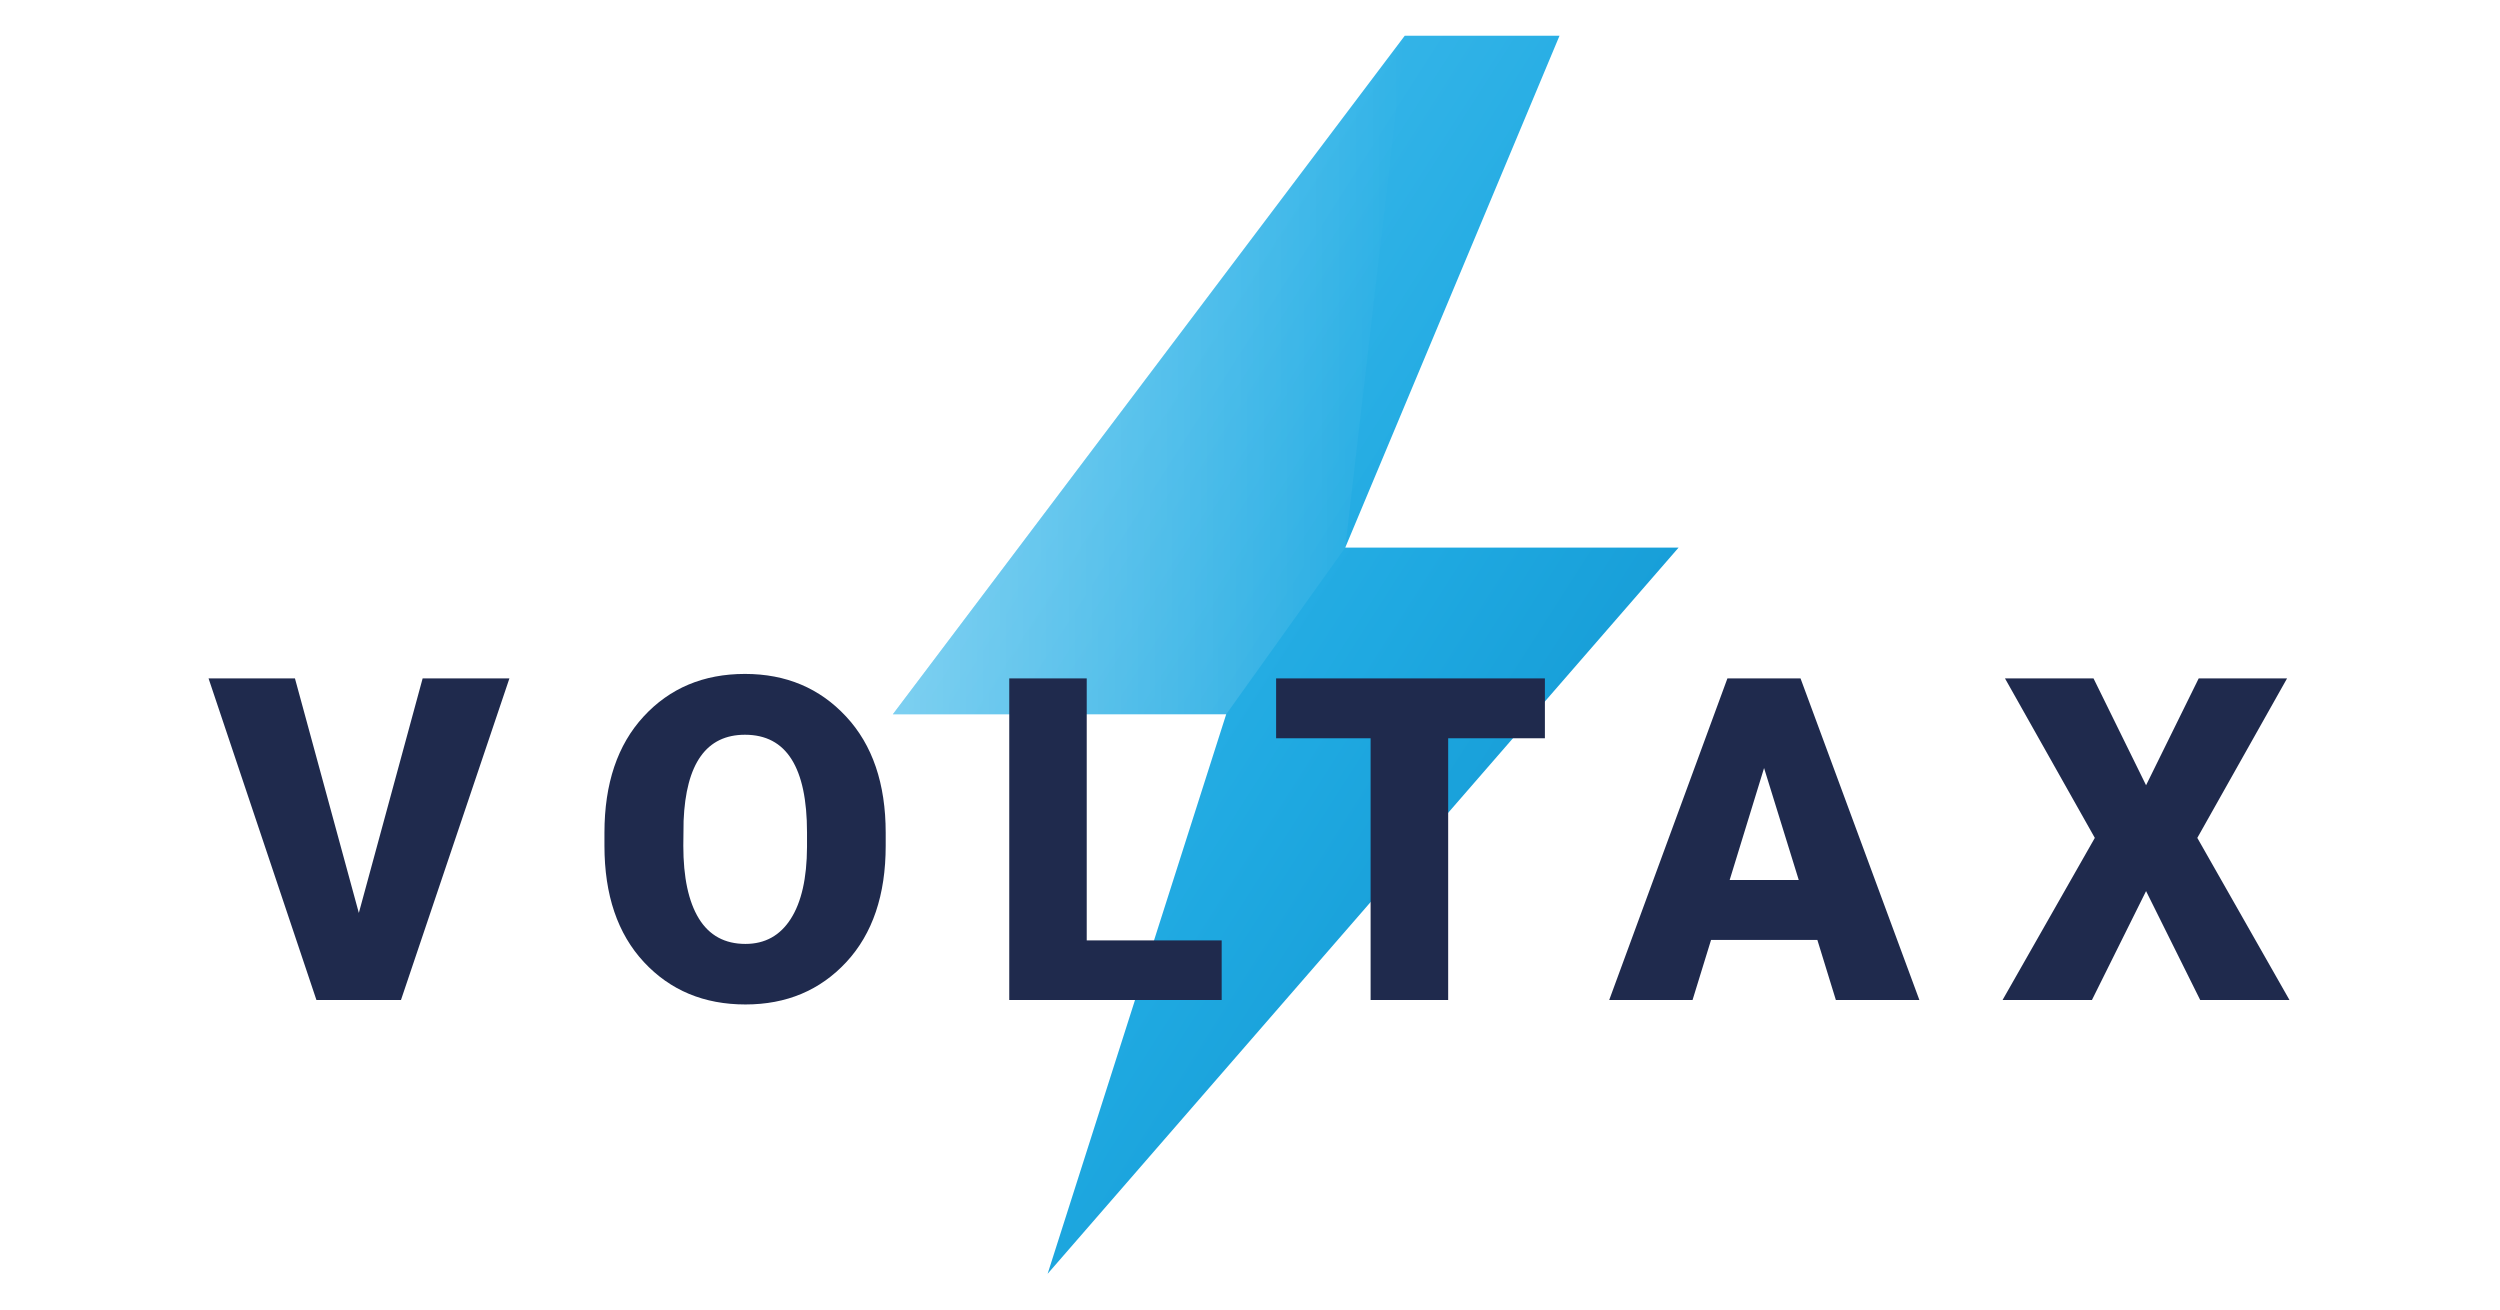
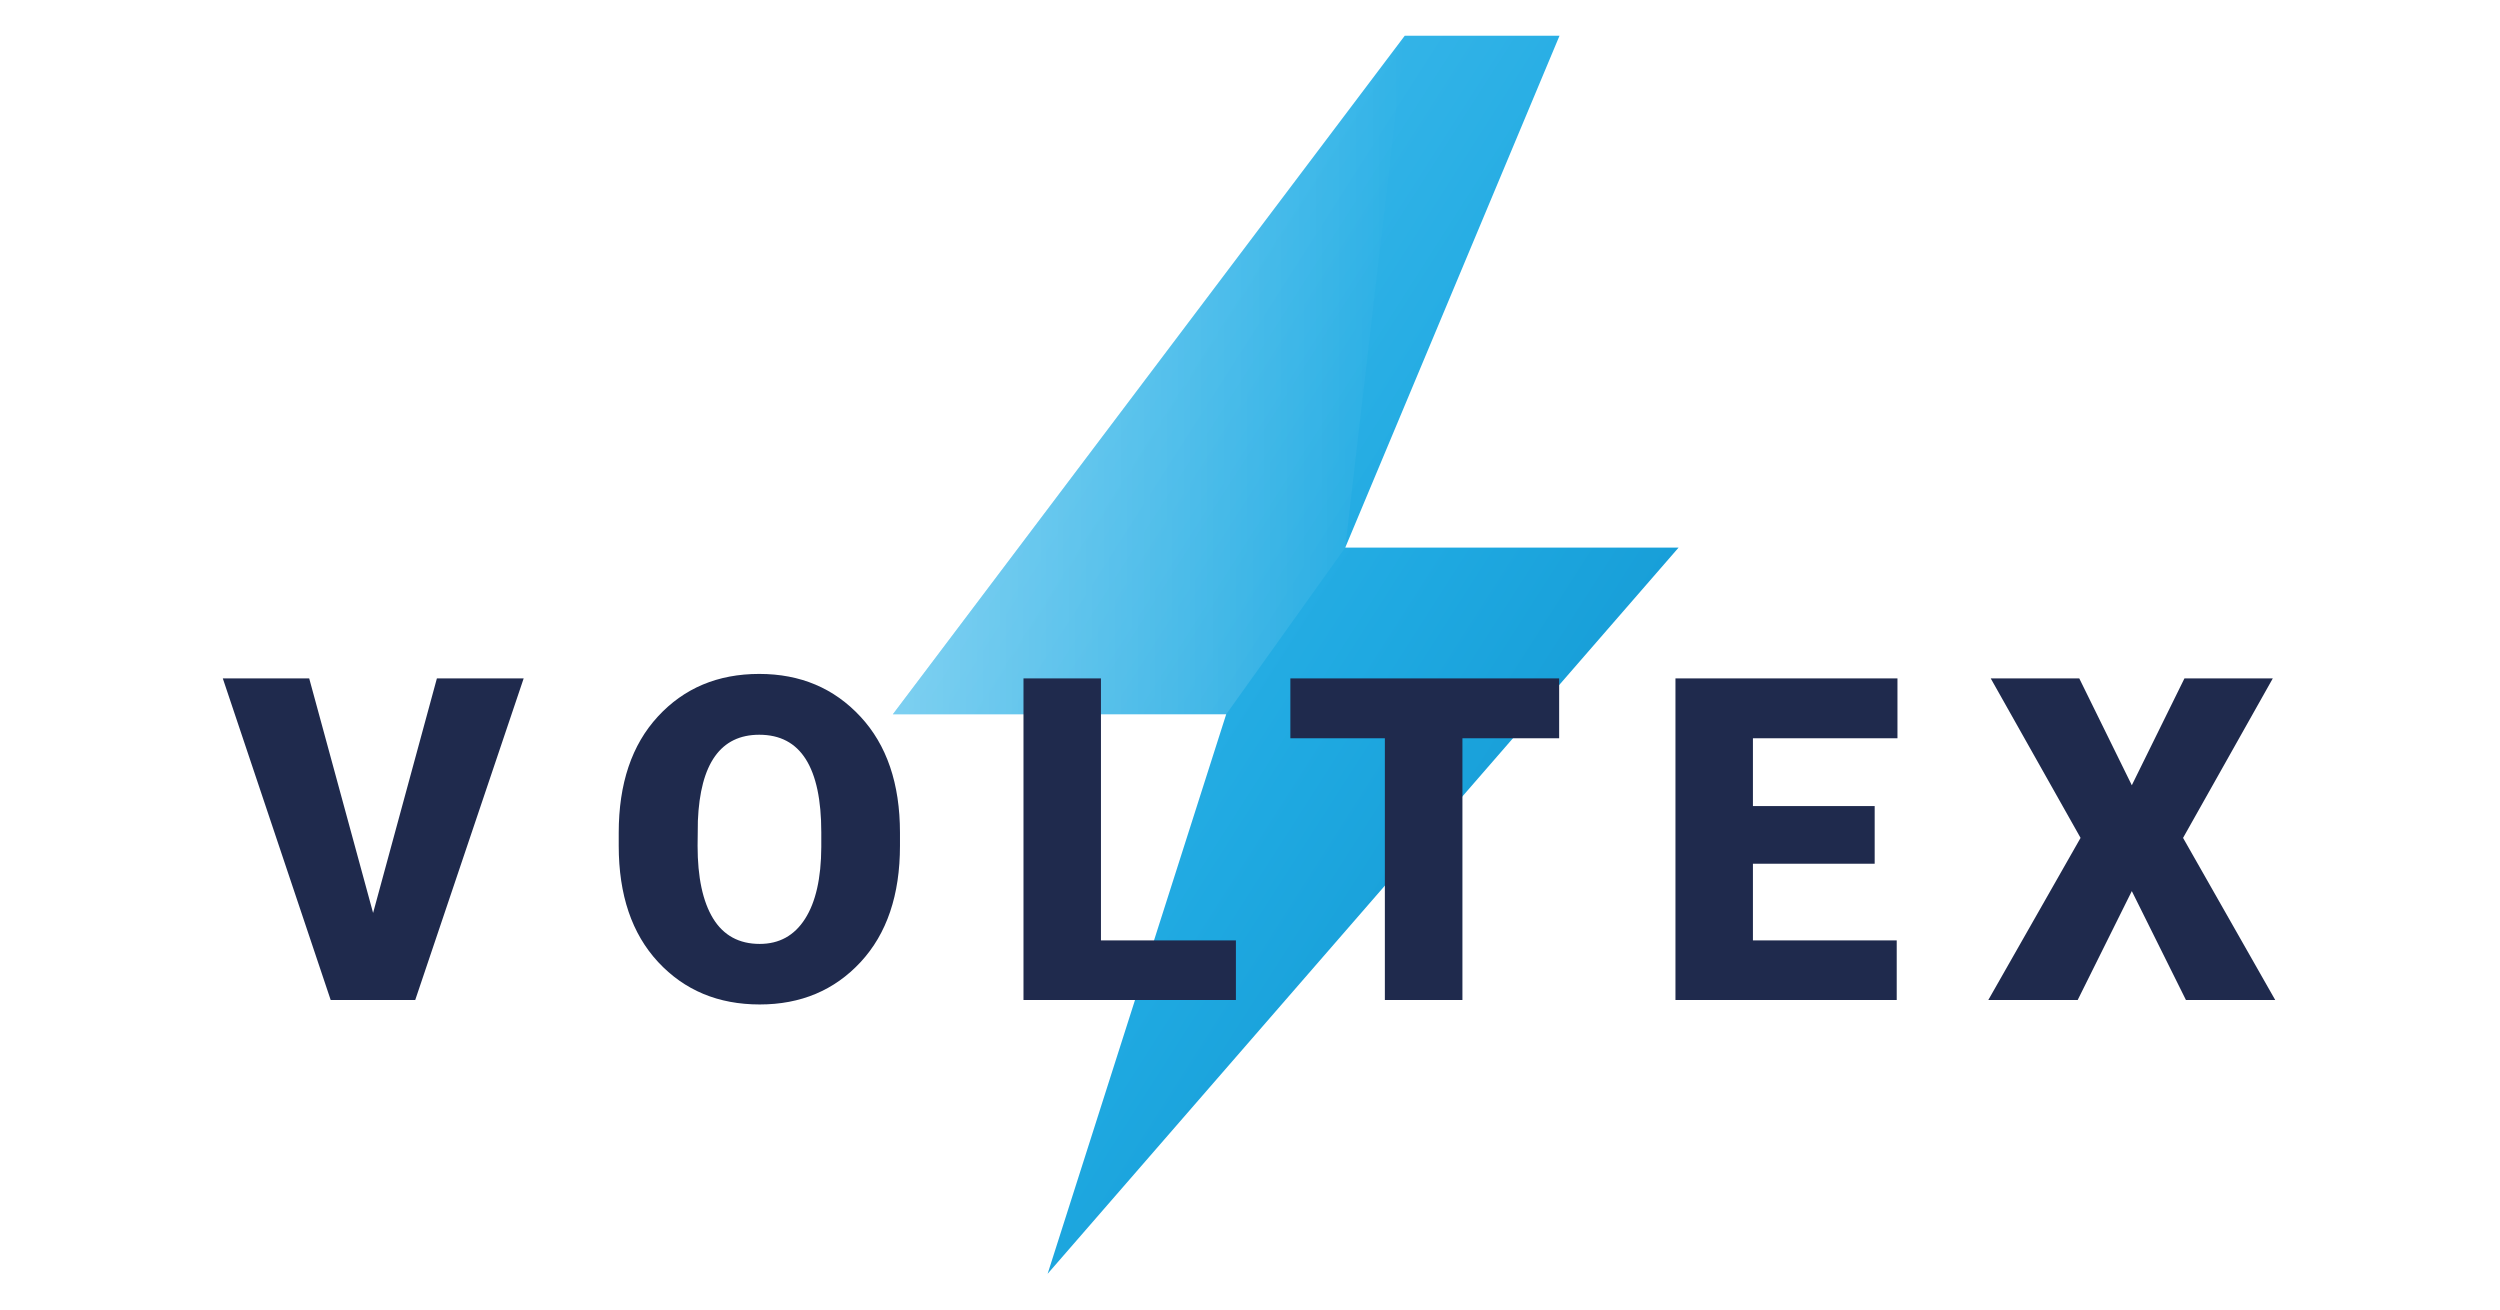
- <svg xmlns="http://www.w3.org/2000/svg" viewBox="0 0 420 220" role="img" aria-label="VOLTAX">
+ <svg xmlns="http://www.w3.org/2000/svg" viewBox="0 0 420 220" role="img" aria-label="VOLTEX">
  <defs>
    <linearGradient id="bolt" x1="0" y1="0" x2="1" y2="1">
      <stop offset="0" stop-color="#4FC3F1" />
      <stop offset="0.55" stop-color="#1FA9E1" />
      <stop offset="1" stop-color="#0B8CC8" />
    </linearGradient>
    <linearGradient id="facet" x1="0" y1="0" x2="1" y2="0">
      <stop offset="0" stop-color="#FFFFFF" stop-opacity="0.35" />
      <stop offset="1" stop-color="#FFFFFF" stop-opacity="0" />
    </linearGradient>
  </defs>
  <path d="M236 6 L150 120 L206 120 L176 214 L282 92 L226 92 L262 6 Z" fill="url(#bolt)" />
  <path d="M236 6 L150 120 L206 120 L226 92 Z" fill="url(#facet)" />
-   <text x="210" y="168" text-anchor="middle" font-family="-apple-system, BlinkMacSystemFont, 'SF Pro Display', 'Segoe UI', Roboto, Helvetica, Arial, sans-serif" font-size="76" font-weight="800" letter-spacing="14" fill="#1F2A4D">VOLTAX</text>
+   <text x="210" y="168" text-anchor="middle" font-family="-apple-system, BlinkMacSystemFont, 'SF Pro Display', 'Segoe UI', Roboto, Helvetica, Arial, sans-serif" font-size="76" font-weight="800" letter-spacing="14" fill="#1F2A4D">VOLTEX</text>
</svg>
